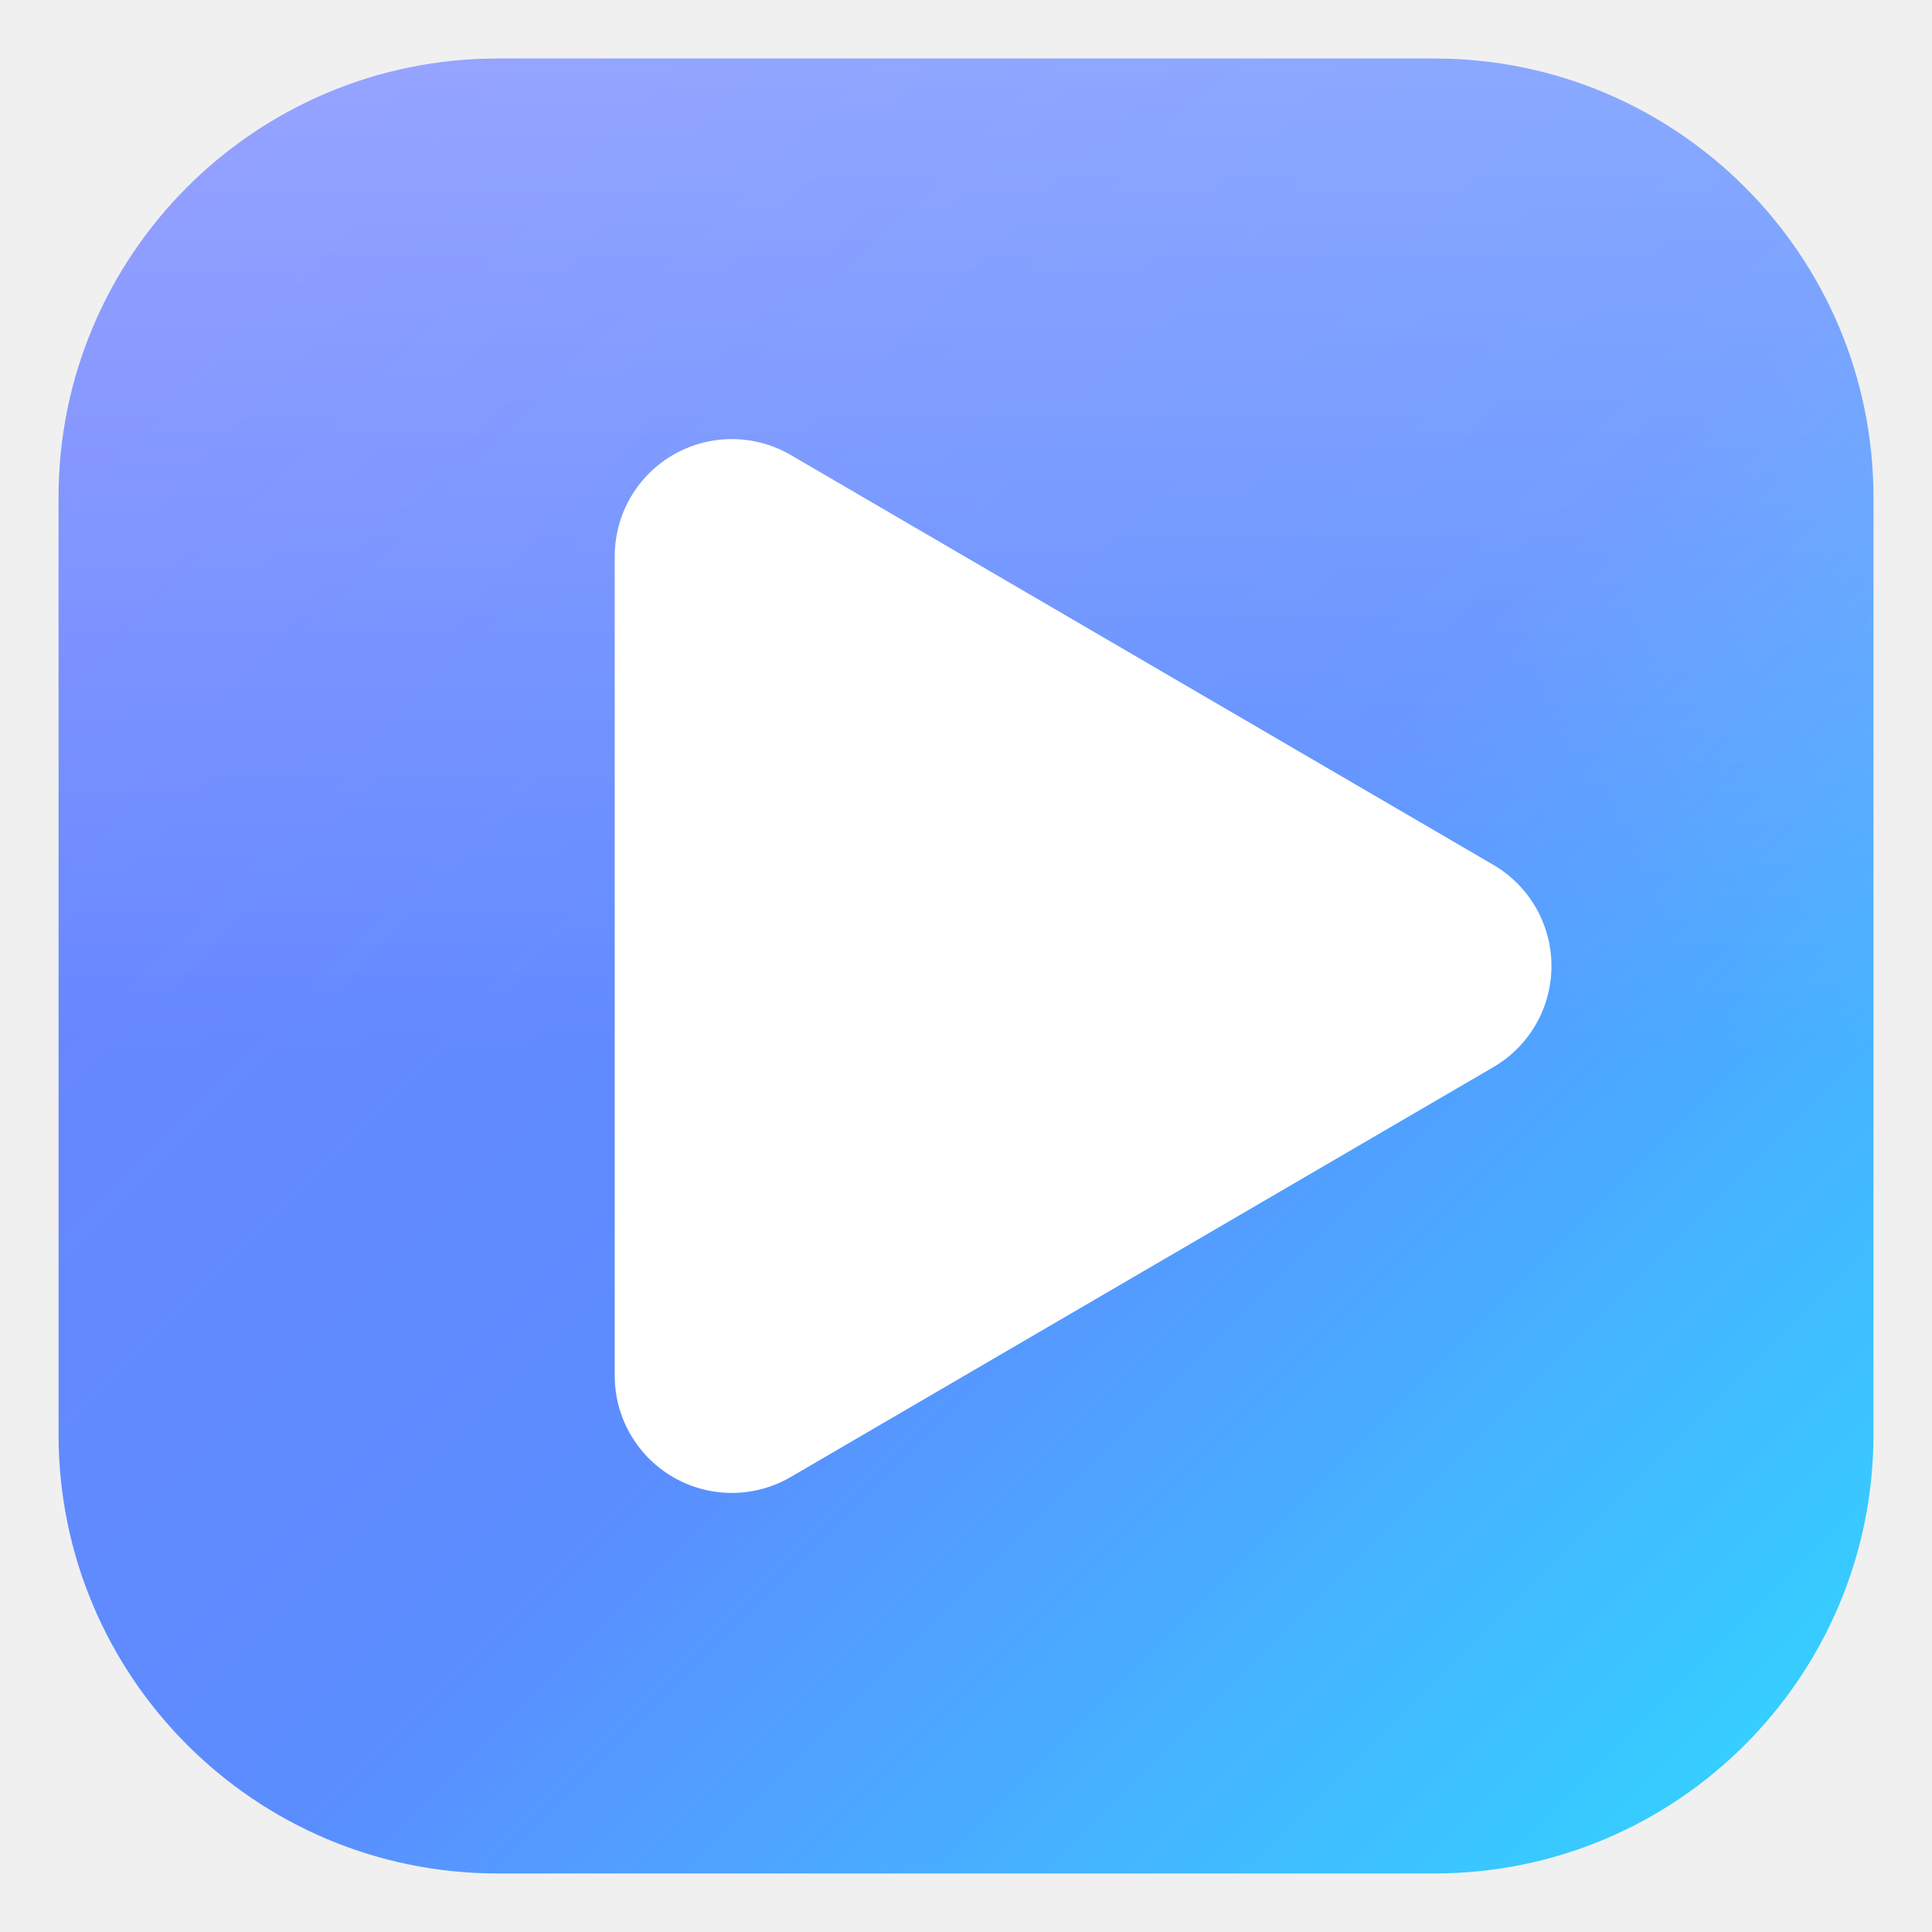
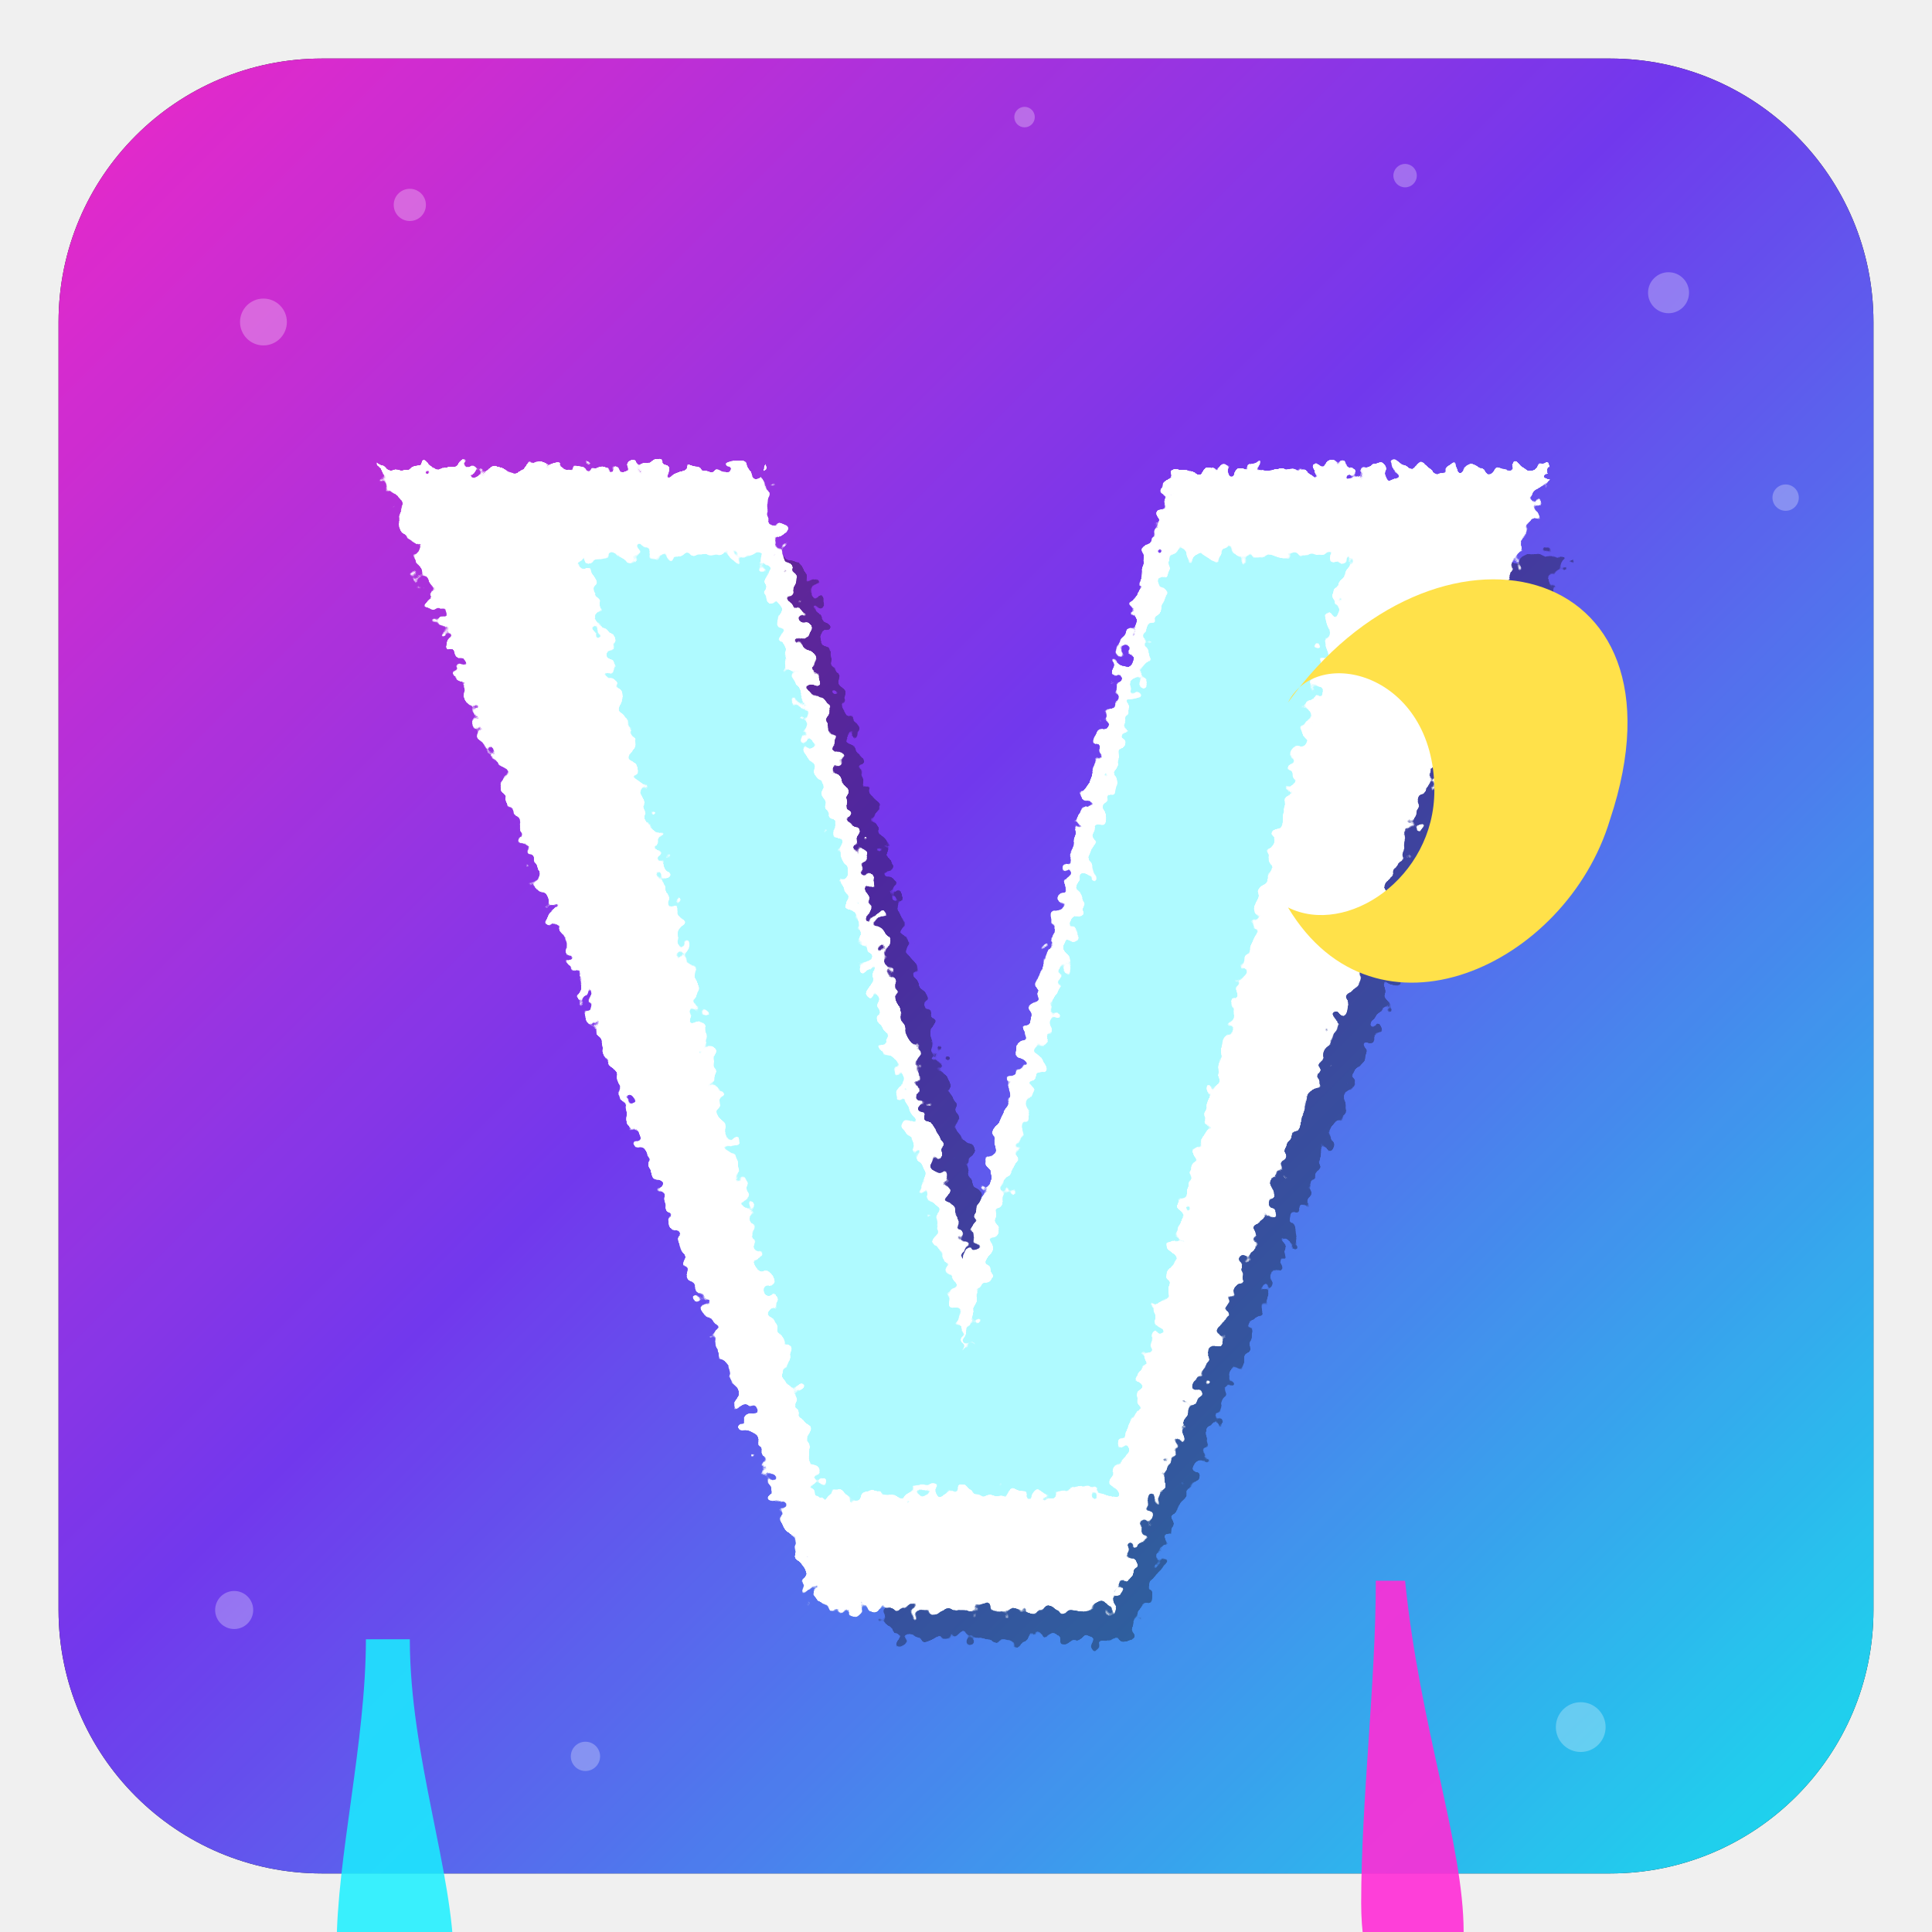
<svg xmlns="http://www.w3.org/2000/svg" viewBox="0 0 132 132" width="132" height="132" role="img" aria-label="Vandal">
  <defs>
-     <linearGradient id="vg" x1="0" y1="0" x2="1" y2="1">
-       <stop offset="0" stop-color="#7382ff" />
-       <stop offset=".55" stop-color="#5b8dff" />
-       <stop offset="1" stop-color="#2fd9ff" />
+     <linearGradient id="sprayFill" x1="0" y1="0" x2="1" y2="1">
+       <stop offset="0" stop-color="#ff2bd6" />
+       <stop offset=".45" stop-color="#7a3cff" />
+       <stop offset="1" stop-color="#19f0ff" />
    </linearGradient>
-     <linearGradient id="vgloss" x1="0" y1="0" x2="0" y2="1">
-       <stop offset="0" stop-color="#ffffff" stop-opacity=".26" />
-       <stop offset=".55" stop-color="#ffffff" stop-opacity="0" />
-     </linearGradient>
+     <filter id="sprayRough" x="-20%" y="-20%" width="140%" height="140%">
+       <feTurbulence type="fractalNoise" baseFrequency="0.9" numOctaves="2" seed="7" result="n" />
+       <feDisplacementMap in="SourceGraphic" in2="n" scale="2.4" xChannelSelector="R" yChannelSelector="G" />
+     </filter>
  </defs>
-   <rect x="4" y="4" width="124" height="124" rx="30" fill="url(#vg)" />
-   <rect x="4" y="4" width="124" height="124" rx="30" fill="url(#vgloss)" />
-   <path d="M50 38 L98 66 L50 94 Z" fill="#ffffff" stroke="#ffffff" stroke-width="16" stroke-linejoin="round" />
+   <rect x="4" y="4" width="124" height="124" rx="18" fill="#111218" />
+   <rect x="4" y="4" width="124" height="124" rx="18" fill="url(#sprayFill)" opacity=".92" />
+   <g fill="#fff" opacity=".28">
+     <circle cx="18" cy="22" r="1.6" />
+     <circle cx="28" cy="14" r="1.1" />
+     <circle cx="114" cy="20" r="1.4" />
+     <circle cx="122" cy="34" r="0.9" />
+     <circle cx="16" cy="110" r="1.3" />
+     <circle cx="108" cy="118" r="1.7" />
+     <circle cx="96" cy="12" r="0.8" />
+     <circle cx="40" cy="120" r="1" />
+     <circle cx="70" cy="8" r="0.7" />
+   </g>
+   <path fill="#19f0ff" d="M28 112 c0 8 3 16 3 22 c0 4-2 6-4 6 c-3 0-4-3-4-7 c0-6 2-14 2-21z" opacity=".85" />
+   <path fill="#ff2bd6" d="M96 108 c1 10 4 18 4 24 c0 3-1 5-3 5 c-3 0-4-3-4-7 c0-7 1-15 1-22z" opacity=".9" />
+   <g filter="url(#sprayRough)">
+     <path d="M28 34 L52 34 L66 86 L80 34 L104 34 L74 108 L58 108 Z" fill="#0a0a0c" opacity=".35" transform="translate(3,4)" />
+     <path d="M26 32 L52 32 L66 86 L80 32 L106 32 L76 110 L56 110 Z" fill="#ffffff" />
+     <path d="M40 38 L52 38 L66 92 L80 38 L92 38 L76 102 L56 102 Z" fill="#19f0ff" opacity=".35" />
+   </g>
+   <path d="M88 48c10-14 28-10 22 8c-3 10-16 16-22 6c4 2 10-2 10-8c0-8-8-10-10-6z" fill="#ffe14a" />
</svg>
